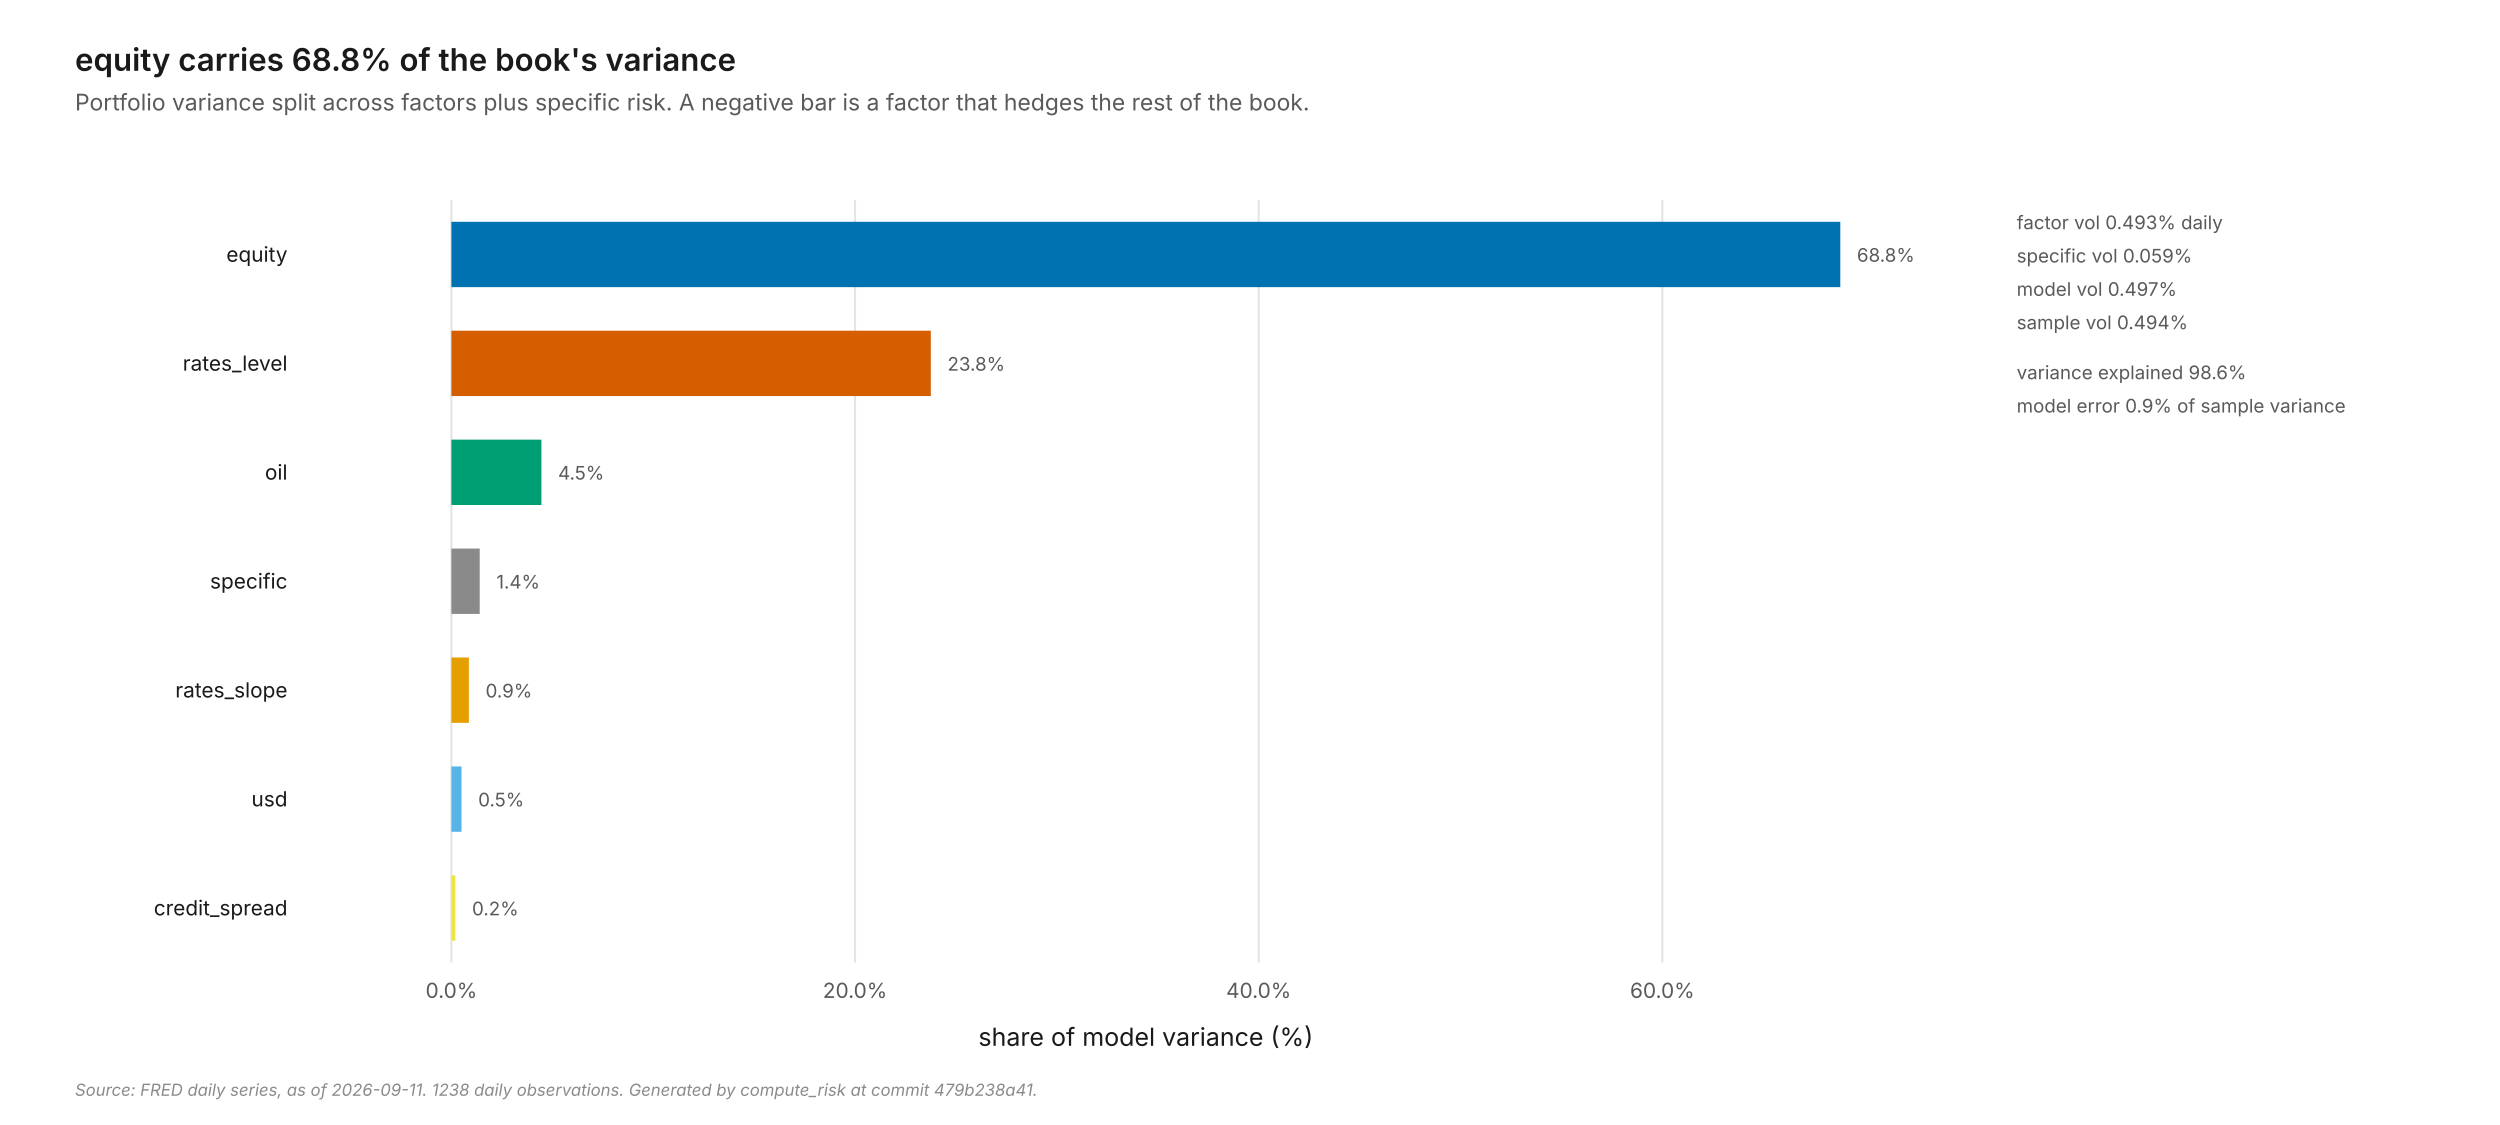
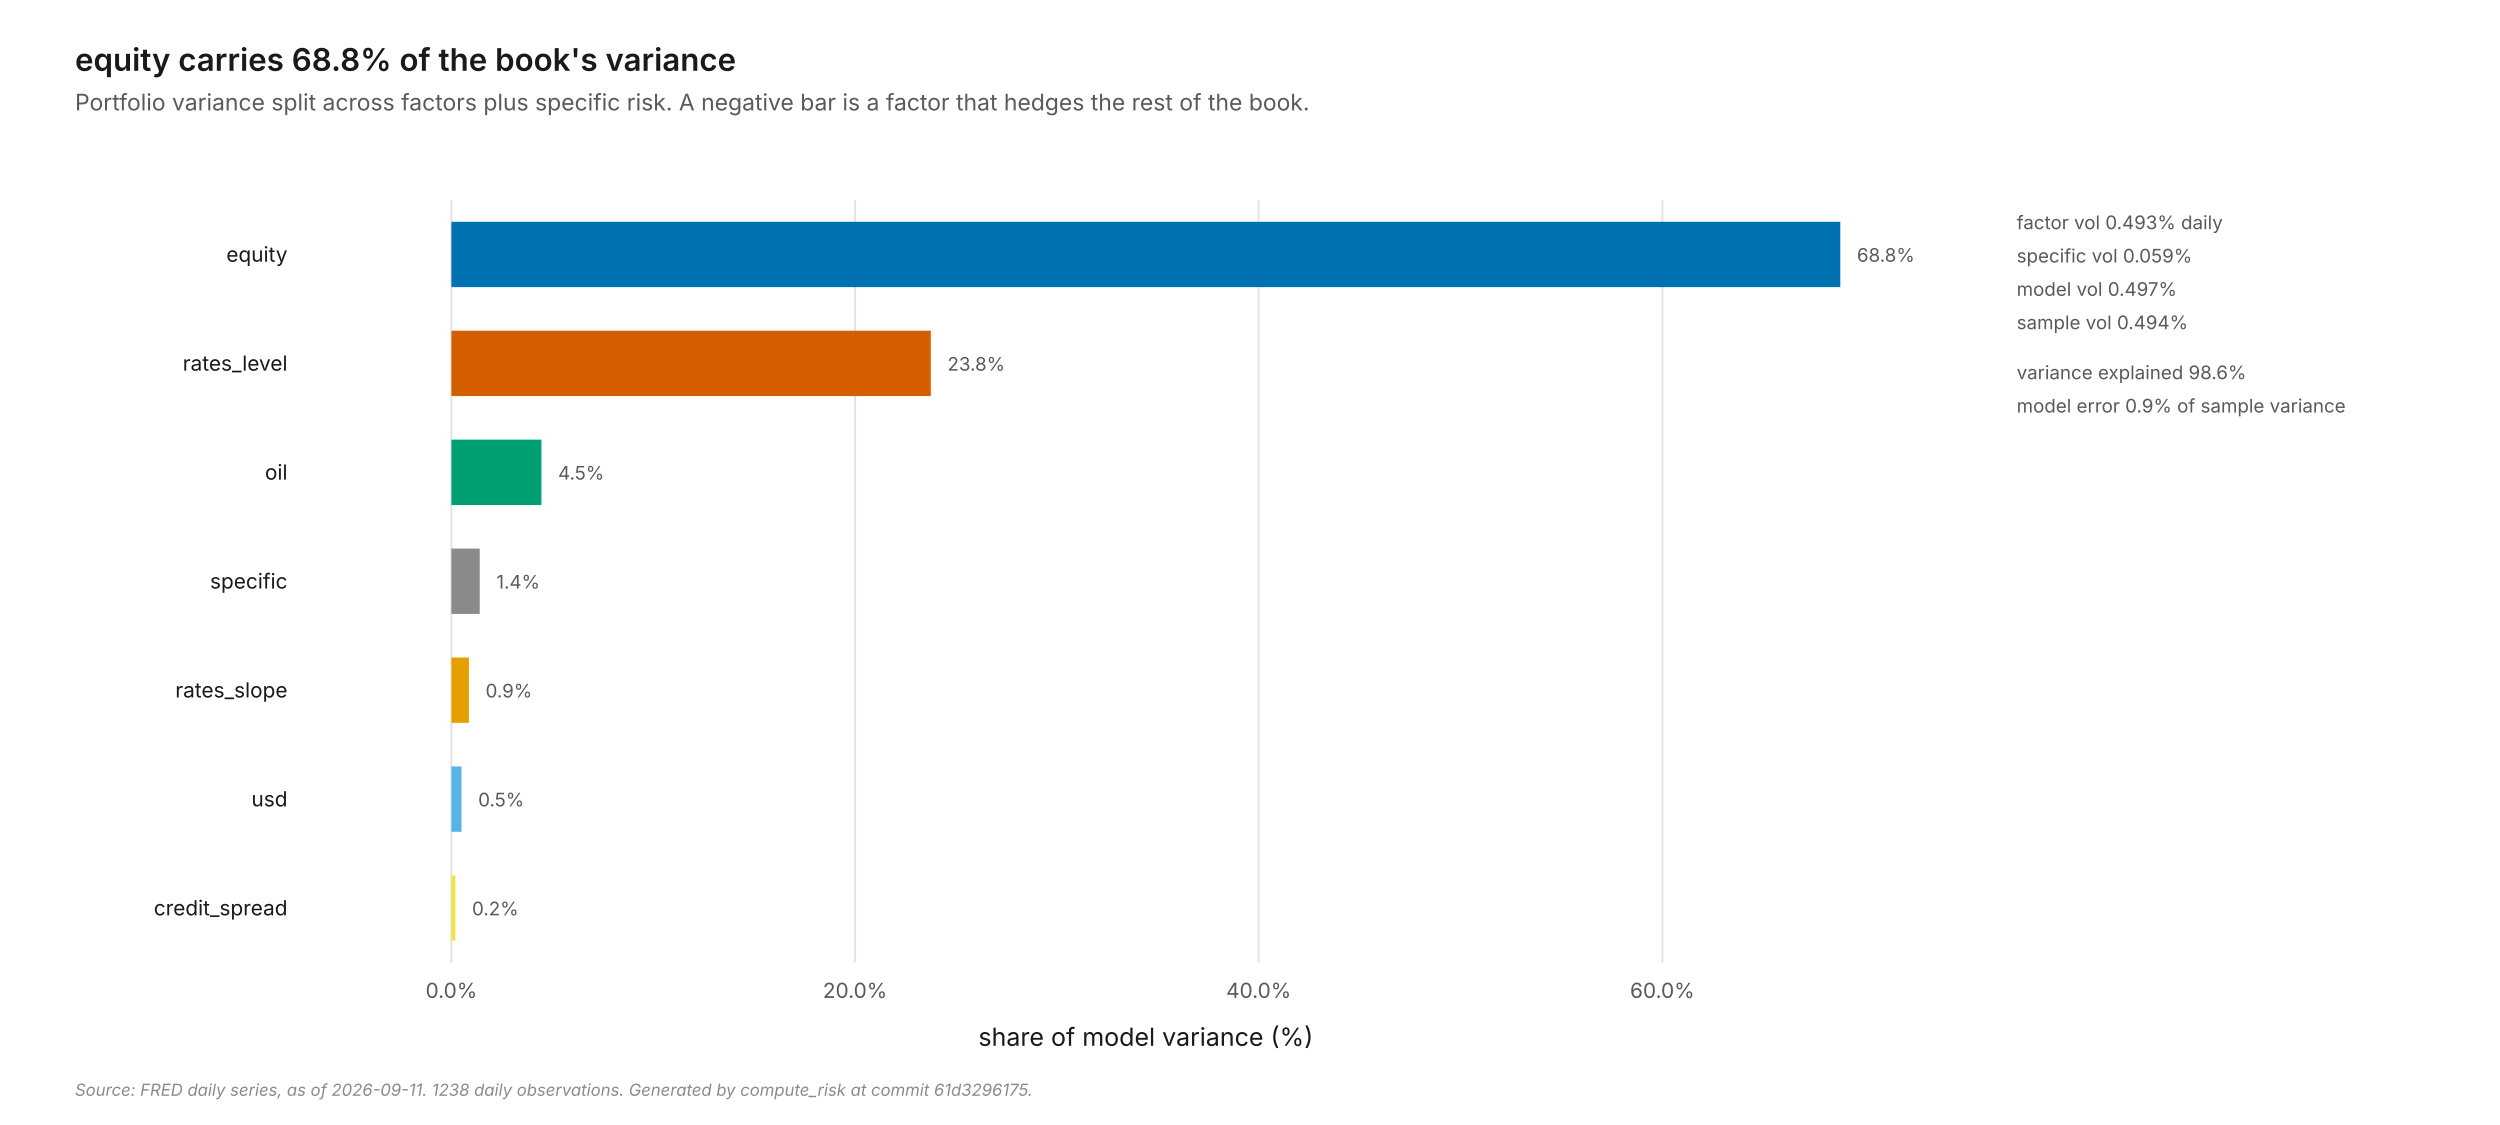
<svg xmlns="http://www.w3.org/2000/svg" width="1200" height="540" viewBox="0 0 1200 540" font-family="Inter, 'Helvetica Neue', Helvetica, Arial, 'Liberation Sans', sans-serif">
  <rect width="1200" height="540" fill="#ffffff" />
  <text x="36" y="34" font-size="15.0" font-weight="600" fill="#1a1a1a">equity carries 68.8% of the book's variance</text>
  <text x="36" y="53" font-size="11.0" fill="#5a5a5a">Portfolio variance split across factors plus specific risk. A negative bar is a factor that hedges the rest of the book.</text>
  <line x1="216.67" y1="96.00" x2="216.67" y2="462.00" stroke="#e4e4e4" stroke-width="1.00" />
  <text x="216.67" y="479.00" font-size="10.0" fill="#5a5a5a" text-anchor="middle">0.0%</text>
  <line x1="410.41" y1="96.00" x2="410.41" y2="462.00" stroke="#e4e4e4" stroke-width="1.00" />
  <text x="410.41" y="479.00" font-size="10.0" fill="#5a5a5a" text-anchor="middle">20.0%</text>
  <line x1="604.16" y1="96.00" x2="604.16" y2="462.00" stroke="#e4e4e4" stroke-width="1.00" />
  <text x="604.16" y="479.00" font-size="10.0" fill="#5a5a5a" text-anchor="middle">40.0%</text>
  <line x1="797.91" y1="96.00" x2="797.91" y2="462.00" stroke="#e4e4e4" stroke-width="1.00" />
  <text x="797.91" y="479.00" font-size="10.0" fill="#5a5a5a" text-anchor="middle">60.0%</text>
  <text x="550.00" y="502.00" font-size="12.0" fill="#1a1a1a" text-anchor="middle">share of model variance (%)</text>
  <rect x="216.67" y="106.46" width="666.67" height="31.37" fill="#0072b2" />
  <text x="138.00" y="125.64" font-size="10.0" fill="#1a1a1a" text-anchor="end">equity</text>
  <text x="891.33" y="125.64" font-size="9.0" fill="#5a5a5a" text-anchor="start">68.8%</text>
  <rect x="216.67" y="158.74" width="230.12" height="31.37" fill="#d55e00" />
  <text x="138.00" y="177.93" font-size="10.0" fill="#1a1a1a" text-anchor="end">rates_level</text>
  <text x="454.78" y="177.93" font-size="9.0" fill="#5a5a5a" text-anchor="start">23.8%</text>
  <rect x="216.67" y="211.03" width="43.21" height="31.37" fill="#009e73" />
  <text x="138.00" y="230.21" font-size="10.0" fill="#1a1a1a" text-anchor="end">oil</text>
  <text x="267.88" y="230.21" font-size="9.0" fill="#5a5a5a" text-anchor="start">4.5%</text>
  <rect x="216.67" y="263.31" width="13.59" height="31.37" fill="#8a8a8a" />
  <text x="138.00" y="282.50" font-size="10.0" fill="#1a1a1a" text-anchor="end">specific</text>
  <text x="238.26" y="282.50" font-size="9.0" fill="#5a5a5a" text-anchor="start">1.4%</text>
  <rect x="216.67" y="315.60" width="8.40" height="31.37" fill="#e69f00" />
  <text x="138.00" y="334.79" font-size="10.0" fill="#1a1a1a" text-anchor="end">rates_slope</text>
  <text x="233.06" y="334.79" font-size="9.0" fill="#5a5a5a" text-anchor="start">0.9%</text>
  <rect x="216.67" y="367.89" width="4.86" height="31.37" fill="#56b4e9" />
  <text x="138.00" y="387.07" font-size="10.0" fill="#1a1a1a" text-anchor="end">usd</text>
  <text x="229.52" y="387.07" font-size="9.0" fill="#5a5a5a" text-anchor="start">0.5%</text>
  <rect x="216.67" y="420.17" width="1.90" height="31.37" fill="#f0e442" />
  <text x="138.00" y="439.36" font-size="10.0" fill="#1a1a1a" text-anchor="end">credit_spread</text>
  <text x="226.56" y="439.36" font-size="9.0" fill="#5a5a5a" text-anchor="start">0.2%</text>
  <text x="968.00" y="110.00" font-size="9.0" fill="#5a5a5a" text-anchor="start">factor vol 0.493% daily</text>
  <text x="968.00" y="126.00" font-size="9.0" fill="#5a5a5a" text-anchor="start">specific vol 0.059%</text>
  <text x="968.00" y="142.00" font-size="9.0" fill="#5a5a5a" text-anchor="start">model vol 0.497%</text>
  <text x="968.00" y="158.00" font-size="9.0" fill="#5a5a5a" text-anchor="start">sample vol 0.494%</text>
  <text x="968.00" y="182.00" font-size="9.0" fill="#5a5a5a" text-anchor="start">variance explained 98.6%</text>
  <text x="968.00" y="198.00" font-size="9.0" fill="#5a5a5a" text-anchor="start">model error 0.9% of sample variance</text>
-   <text x="36" y="526" font-size="8.0" font-style="italic" fill="#8a8a8a">Source: FRED daily series, as of 2026-09-11. 1238 daily observations. Generated by compute_risk at commit 479b238a41.</text>
+   <text x="36" y="526" font-size="8.0" font-style="italic" fill="#8a8a8a">Source: FRED daily series, as of 2026-09-11. 1238 daily observations. Generated by compute_risk at commit 61d3296175.</text>
</svg>
